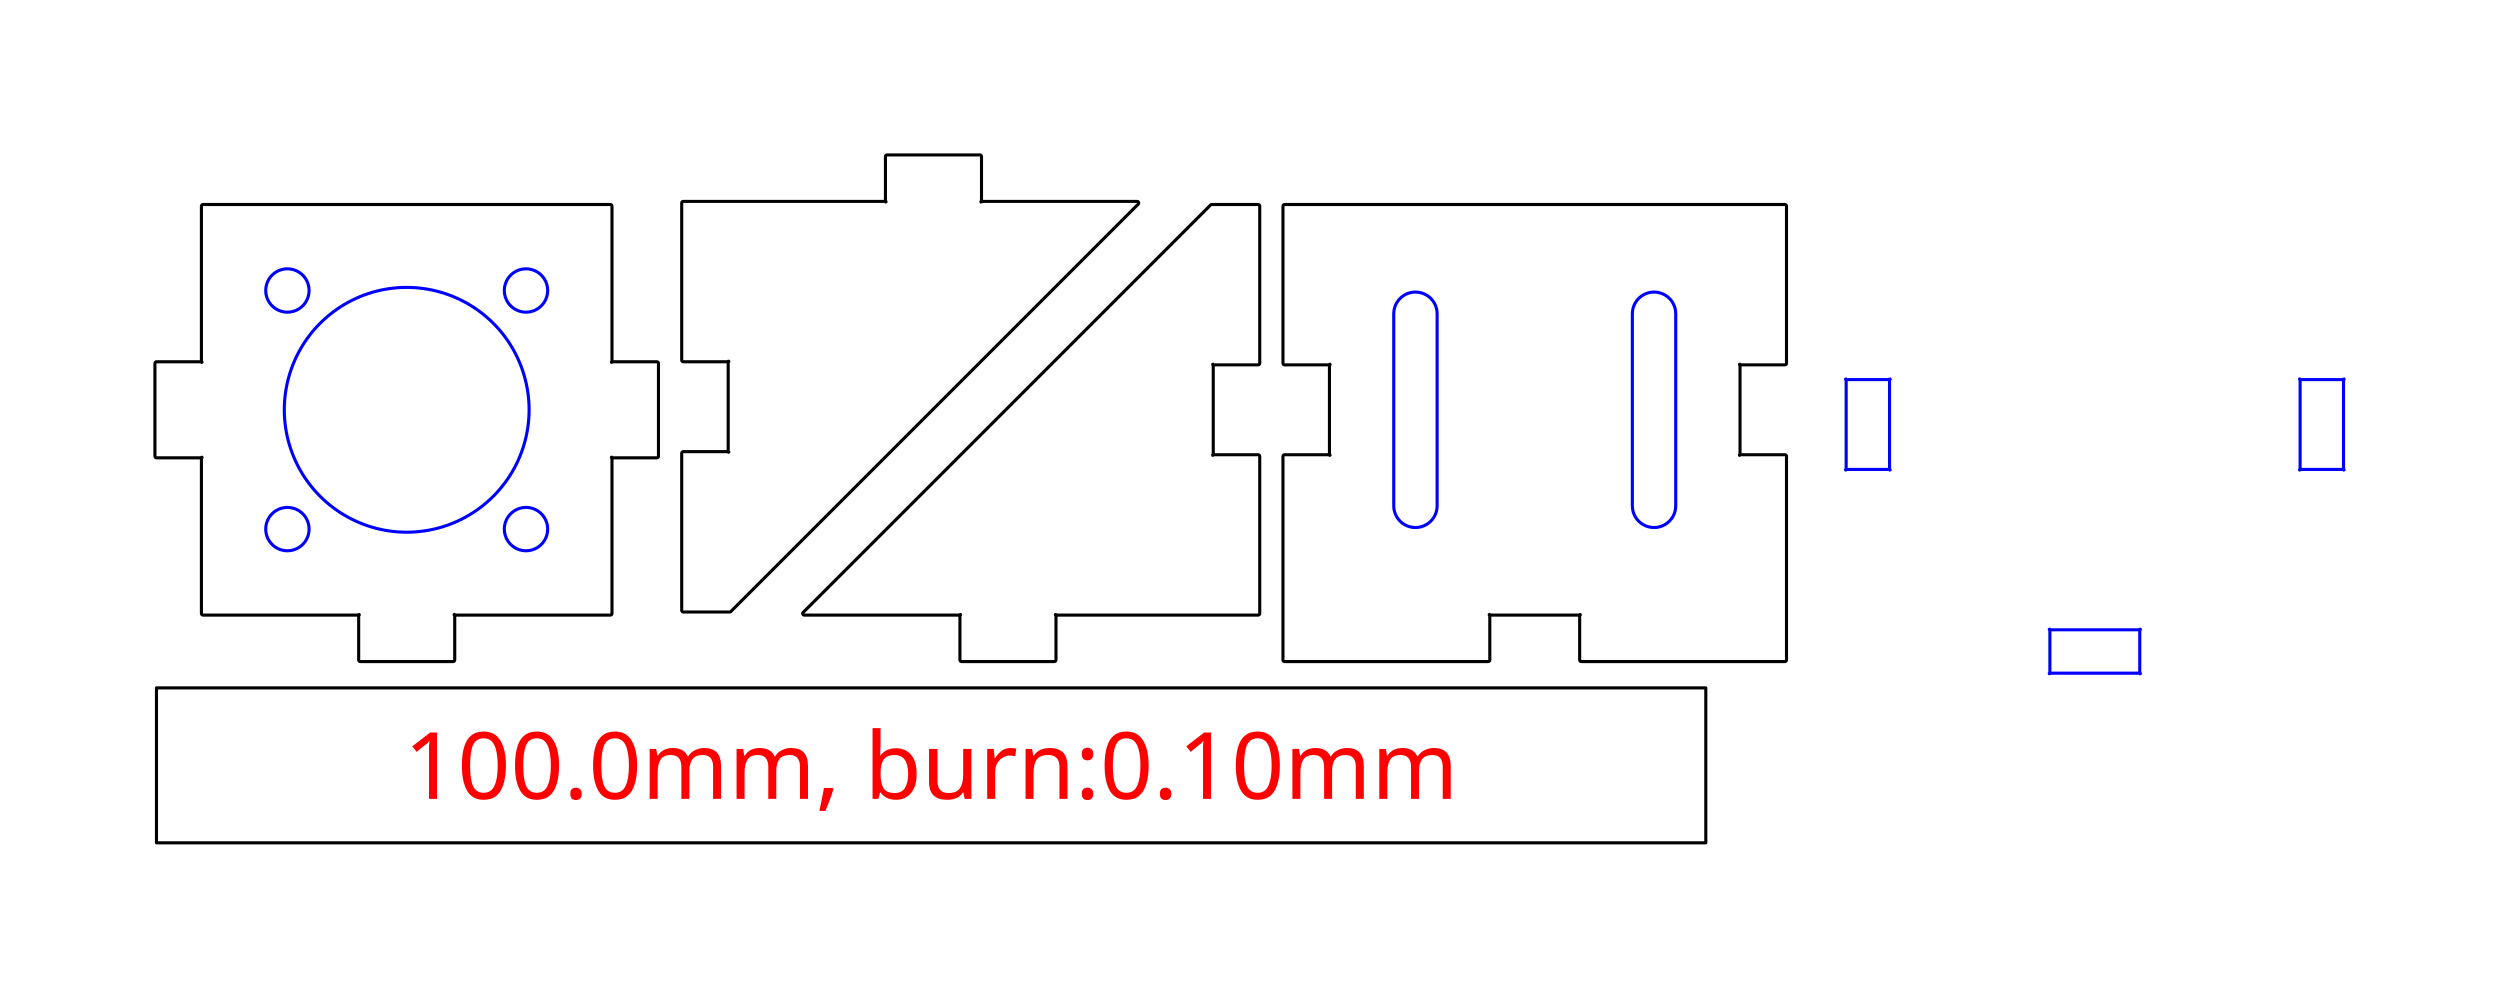
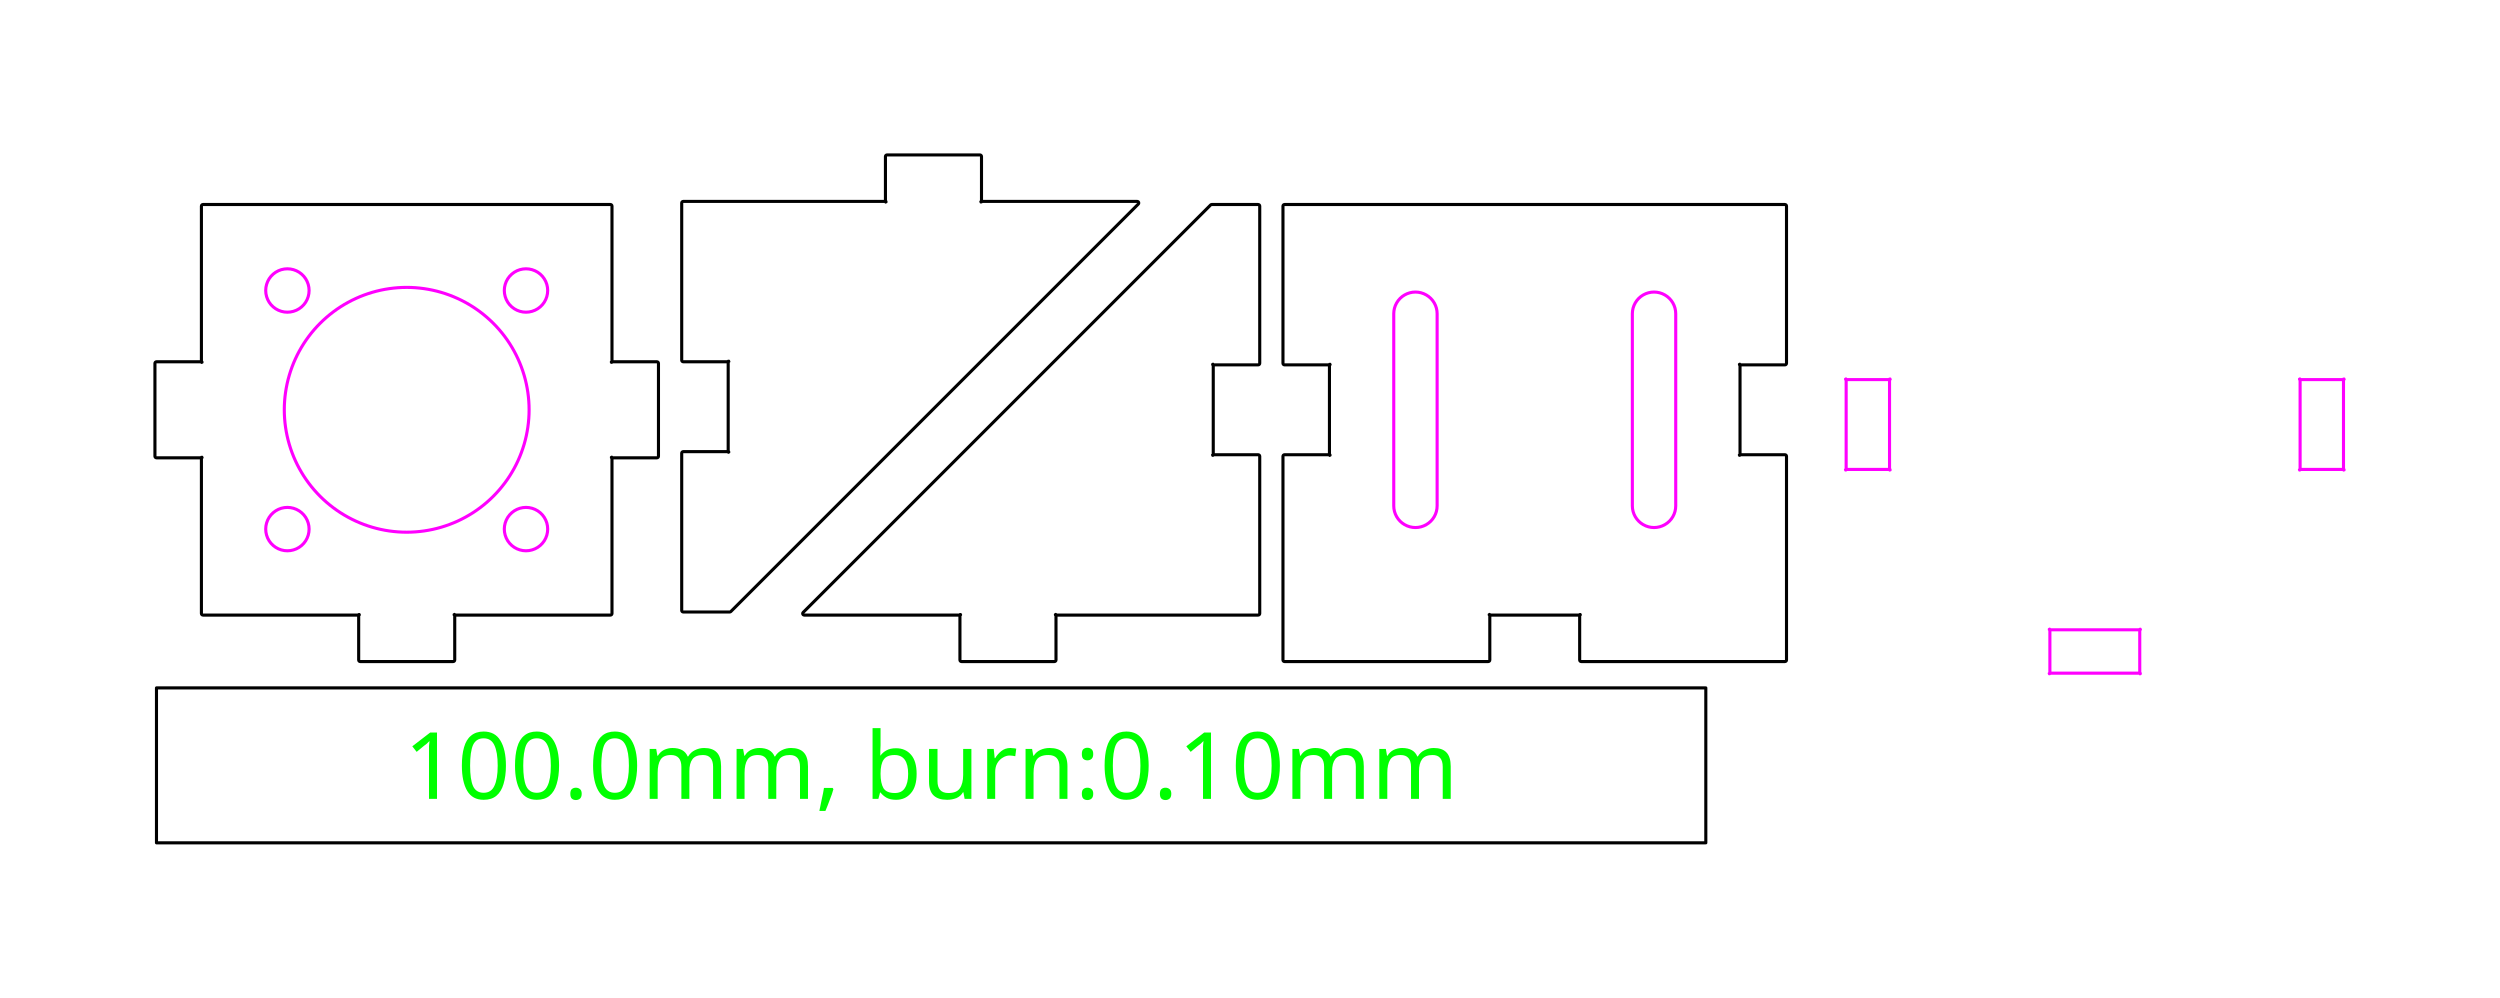
<svg xmlns="http://www.w3.org/2000/svg" height="64.40mm" viewBox="0.0 0.0 161.36 64.40" width="161.36mm">
  <g id="p-0" style="fill:none;stroke-linecap:round;stroke-linejoin:round;">
    <path d="M 10.100 54.400 H 110.100 V 44.400 H 10.100 V 54.400 Z" stroke="rgb(0,0,0)" stroke-width="0.20" />
-     <text font-size="6px" style="font-family: sans-serif ; font-weight: normal; font-style: normal; fill: rgb(255,0,0)" text-anchor="middle" transform="matrix( 1.000 0.000 0.000 1.000 60.100 51.560 )">100.0mm, burn:0.10mm</text>
+     <text font-size="6px" style="font-family: sans-serif ; font-weight: normal; font-style: normal; fill: rgb(0,255,0)" text-anchor="middle" transform="matrix( 1.000 0.000 0.000 1.000 60.100 51.560 )">100.0mm, burn:0.10mm</text>
  </g>
  <g id="p-1" style="fill:none;stroke-linecap:round;stroke-linejoin:round;">
-     <path d="M 34.150 26.450 C 34.150 27.964 33.715 29.447 32.896 30.721 C 32.077 31.995 30.909 33.007 29.532 33.636 C 28.154 34.265 26.625 34.485 25.126 34.270 C 23.627 34.054 22.221 33.412 21.077 32.420 C 19.932 31.429 19.097 30.129 18.670 28.676 C 18.243 27.223 18.243 25.677 18.670 24.224 C 19.097 22.771 19.932 21.471 21.077 20.480 C 22.221 19.488 23.627 18.846 25.126 18.630 C 26.625 18.415 28.154 18.635 29.532 19.264 C 30.909 19.893 32.077 20.905 32.896 22.179 C 33.715 23.453 34.150 24.936 34.150 26.450 Z" stroke="rgb(0,0,255)" stroke-width="0.20" />
-     <path d="M 19.950 34.150 C 19.950 34.418 19.873 34.681 19.728 34.907 C 19.583 35.133 19.376 35.312 19.132 35.423 C 18.887 35.535 18.616 35.574 18.351 35.536 C 18.085 35.498 17.836 35.384 17.633 35.208 C 17.430 35.032 17.282 34.802 17.207 34.544 C 17.131 34.287 17.131 34.013 17.207 33.756 C 17.282 33.498 17.430 33.268 17.633 33.092 C 17.836 32.916 18.085 32.802 18.351 32.764 C 18.616 32.726 18.887 32.765 19.132 32.877 C 19.376 32.988 19.583 33.167 19.728 33.393 C 19.873 33.619 19.950 33.882 19.950 34.150 Z" stroke="rgb(0,0,255)" stroke-width="0.20" />
-     <path d="M 19.950 18.750 C 19.950 19.018 19.873 19.281 19.728 19.507 C 19.583 19.733 19.376 19.912 19.132 20.023 C 18.887 20.135 18.616 20.174 18.351 20.136 C 18.085 20.098 17.836 19.984 17.633 19.808 C 17.430 19.632 17.282 19.402 17.207 19.144 C 17.131 18.887 17.131 18.613 17.207 18.356 C 17.282 18.098 17.430 17.868 17.633 17.692 C 17.836 17.516 18.085 17.402 18.351 17.364 C 18.616 17.326 18.887 17.365 19.132 17.477 C 19.376 17.588 19.583 17.767 19.728 17.993 C 19.873 18.219 19.950 18.482 19.950 18.750 Z" stroke="rgb(0,0,255)" stroke-width="0.20" />
-     <path d="M 35.350 34.150 C 35.350 34.418 35.273 34.681 35.128 34.907 C 34.983 35.133 34.776 35.312 34.532 35.423 C 34.287 35.535 34.016 35.574 33.751 35.536 C 33.485 35.498 33.236 35.384 33.033 35.208 C 32.830 35.032 32.682 34.802 32.607 34.544 C 32.531 34.287 32.531 34.013 32.607 33.756 C 32.682 33.498 32.830 33.268 33.033 33.092 C 33.236 32.916 33.485 32.802 33.751 32.764 C 34.016 32.726 34.287 32.765 34.532 32.877 C 34.776 32.988 34.983 33.167 35.128 33.393 C 35.273 33.619 35.350 33.882 35.350 34.150 Z" stroke="rgb(0,0,255)" stroke-width="0.20" />
-     <path d="M 35.350 18.750 C 35.350 19.018 35.273 19.281 35.128 19.507 C 34.983 19.733 34.776 19.912 34.532 20.023 C 34.287 20.135 34.016 20.174 33.751 20.136 C 33.485 20.098 33.236 19.984 33.033 19.808 C 32.830 19.632 32.682 19.402 32.607 19.144 C 32.531 18.887 32.531 18.613 32.607 18.356 C 32.682 18.098 32.830 17.868 33.033 17.692 C 33.236 17.516 33.485 17.402 33.751 17.364 C 34.016 17.326 34.287 17.365 34.532 17.477 C 34.776 17.588 34.983 17.767 35.128 17.993 C 35.273 18.219 35.350 18.482 35.350 18.750 Z" stroke="rgb(0,0,255)" stroke-width="0.20" />
+     <path d="M 34.150 26.450 C 34.150 27.964 33.715 29.447 32.896 30.721 C 32.077 31.995 30.909 33.007 29.532 33.636 C 28.154 34.265 26.625 34.485 25.126 34.270 C 23.627 34.054 22.221 33.412 21.077 32.420 C 19.932 31.429 19.097 30.129 18.670 28.676 C 18.243 27.223 18.243 25.677 18.670 24.224 C 19.097 22.771 19.932 21.471 21.077 20.480 C 22.221 19.488 23.627 18.846 25.126 18.630 C 26.625 18.415 28.154 18.635 29.532 19.264 C 30.909 19.893 32.077 20.905 32.896 22.179 C 33.715 23.453 34.150 24.936 34.150 26.450 Z" stroke="rgb(255,0,255)" stroke-width="0.20" />
+     <path d="M 19.950 34.150 C 19.950 34.418 19.873 34.681 19.728 34.907 C 19.583 35.133 19.376 35.312 19.132 35.423 C 18.887 35.535 18.616 35.574 18.351 35.536 C 18.085 35.498 17.836 35.384 17.633 35.208 C 17.430 35.032 17.282 34.802 17.207 34.544 C 17.131 34.287 17.131 34.013 17.207 33.756 C 17.282 33.498 17.430 33.268 17.633 33.092 C 17.836 32.916 18.085 32.802 18.351 32.764 C 18.616 32.726 18.887 32.765 19.132 32.877 C 19.376 32.988 19.583 33.167 19.728 33.393 C 19.873 33.619 19.950 33.882 19.950 34.150 Z" stroke="rgb(255,0,255)" stroke-width="0.20" />
+     <path d="M 19.950 18.750 C 19.950 19.018 19.873 19.281 19.728 19.507 C 19.583 19.733 19.376 19.912 19.132 20.023 C 18.887 20.135 18.616 20.174 18.351 20.136 C 18.085 20.098 17.836 19.984 17.633 19.808 C 17.430 19.632 17.282 19.402 17.207 19.144 C 17.131 18.887 17.131 18.613 17.207 18.356 C 17.282 18.098 17.430 17.868 17.633 17.692 C 17.836 17.516 18.085 17.402 18.351 17.364 C 18.616 17.326 18.887 17.365 19.132 17.477 C 19.376 17.588 19.583 17.767 19.728 17.993 C 19.873 18.219 19.950 18.482 19.950 18.750 Z" stroke="rgb(255,0,255)" stroke-width="0.20" />
+     <path d="M 35.350 34.150 C 35.350 34.418 35.273 34.681 35.128 34.907 C 34.983 35.133 34.776 35.312 34.532 35.423 C 34.287 35.535 34.016 35.574 33.751 35.536 C 33.485 35.498 33.236 35.384 33.033 35.208 C 32.830 35.032 32.682 34.802 32.607 34.544 C 32.531 34.287 32.531 34.013 32.607 33.756 C 32.682 33.498 32.830 33.268 33.033 33.092 C 33.236 32.916 33.485 32.802 33.751 32.764 C 34.016 32.726 34.287 32.765 34.532 32.877 C 34.776 32.988 34.983 33.167 35.128 33.393 C 35.273 33.619 35.350 33.882 35.350 34.150 Z" stroke="rgb(255,0,255)" stroke-width="0.20" />
+     <path d="M 35.350 18.750 C 35.350 19.018 35.273 19.281 35.128 19.507 C 34.983 19.733 34.776 19.912 34.532 20.023 C 34.287 20.135 34.016 20.174 33.751 20.136 C 33.485 20.098 33.236 19.984 33.033 19.808 C 32.830 19.632 32.682 19.402 32.607 19.144 C 32.531 18.887 32.531 18.613 32.607 18.356 C 32.682 18.098 32.830 17.868 33.033 17.692 C 33.236 17.516 33.485 17.402 33.751 17.364 C 34.016 17.326 34.287 17.365 34.532 17.477 C 34.776 17.588 34.983 17.767 35.128 17.993 C 35.273 18.219 35.350 18.482 35.350 18.750 Z" stroke="rgb(255,0,255)" stroke-width="0.20" />
    <path d="M 13.100 39.700 H 23.150 C 23.250 39.700 23.150 39.600 23.150 39.700 V 42.600 C 23.150 42.655 23.195 42.700 23.250 42.700 H 29.250 C 29.305 42.700 29.350 42.655 29.350 42.600 V 39.700 C 29.350 39.600 29.250 39.700 29.350 39.700 H 39.400 C 39.455 39.700 39.500 39.655 39.500 39.600 V 29.550 C 39.500 29.450 39.400 29.550 39.500 29.550 H 42.400 C 42.455 29.550 42.500 29.505 42.500 29.450 V 23.450 C 42.500 23.395 42.455 23.350 42.400 23.350 H 39.500 C 39.400 23.350 39.500 23.450 39.500 23.350 V 13.300 C 39.500 13.245 39.455 13.200 39.400 13.200 H 13.100 C 13.045 13.200 13.000 13.245 13.000 13.300 V 23.350 C 13.000 23.450 13.100 23.350 13.000 23.350 H 10.100 C 10.045 23.350 10.000 23.395 10.000 23.450 V 29.450 C 10.000 29.505 10.045 29.550 10.100 29.550 H 13.000 C 13.100 29.550 13.000 29.450 13.000 29.550 V 39.600 C 13.000 39.655 13.045 39.700 13.100 39.700 Z" stroke="rgb(0,0,0)" stroke-width="0.20" />
  </g>
  <g id="p-2" style="fill:none;stroke-linecap:round;stroke-linejoin:round;">
    <path d="M 51.908 39.700 H 61.958 C 62.058 39.700 61.958 39.600 61.958 39.700 V 42.600 C 61.958 42.655 62.003 42.700 62.058 42.700 H 68.058 C 68.114 42.700 68.158 42.655 68.158 42.600 V 39.700 C 68.158 39.600 68.058 39.700 68.158 39.700 H 78.208 H 81.208 C 81.264 39.700 81.308 39.655 81.308 39.600 V 29.450 C 81.308 29.395 81.264 29.350 81.208 29.350 H 78.308 C 78.208 29.350 78.308 29.450 78.308 29.350 V 23.550 C 78.308 23.450 78.208 23.550 78.308 23.550 H 81.208 C 81.264 23.550 81.308 23.505 81.308 23.450 V 13.300 C 81.308 13.245 81.264 13.200 81.208 13.200 H 78.208 C 78.182 13.200 78.156 13.211 78.138 13.229 L 51.838 39.529 C 51.819 39.548 51.808 39.573 51.808 39.600 C 51.808 39.655 51.853 39.700 51.908 39.700 Z" stroke="rgb(0,0,0)" stroke-width="0.20" />
    <path d="M 73.400 13.000 H 63.350 C 63.250 13.000 63.350 13.100 63.350 13.000 V 10.100 C 63.350 10.045 63.305 10.000 63.250 10.000 H 57.250 C 57.195 10.000 57.150 10.045 57.150 10.100 V 13.000 C 57.150 13.100 57.250 13.000 57.150 13.000 H 47.100 H 44.100 C 44.045 13.000 44.000 13.045 44.000 13.100 V 23.250 C 44.000 23.305 44.045 23.350 44.100 23.350 H 47.000 C 47.100 23.350 47.000 23.250 47.000 23.350 V 29.150 C 47.000 29.250 47.100 29.150 47.000 29.150 H 44.100 C 44.045 29.150 44.000 29.195 44.000 29.250 V 39.400 C 44.000 39.455 44.045 39.500 44.100 39.500 H 47.100 C 47.127 39.500 47.152 39.489 47.171 39.471 L 73.471 13.171 C 73.489 13.152 73.500 13.127 73.500 13.100 C 73.500 13.045 73.455 13.000 73.400 13.000 Z" stroke="rgb(0,0,0)" stroke-width="0.20" />
  </g>
  <g id="p-3" style="fill:none;stroke-linecap:round;stroke-linejoin:round;">
-     <path d="M 91.358 34.050 C 91.113 34.050 90.871 33.985 90.658 33.862 C 90.445 33.740 90.269 33.563 90.146 33.350 C 90.023 33.137 89.958 32.896 89.958 32.650 V 20.250 C 89.958 20.004 90.023 19.763 90.146 19.550 C 90.269 19.337 90.445 19.160 90.658 19.038 C 90.871 18.915 91.113 18.850 91.358 18.850 C 91.604 18.850 91.845 18.915 92.058 19.038 C 92.271 19.160 92.448 19.337 92.571 19.550 C 92.694 19.763 92.758 20.004 92.758 20.250 V 32.650 C 92.758 32.896 92.694 33.137 92.571 33.350 C 92.448 33.563 92.271 33.740 92.058 33.862 C 91.845 33.985 91.604 34.050 91.358 34.050 Z" stroke="rgb(0,0,255)" stroke-width="0.20" />
+     <path d="M 91.358 34.050 C 91.113 34.050 90.871 33.985 90.658 33.862 C 90.445 33.740 90.269 33.563 90.146 33.350 C 90.023 33.137 89.958 32.896 89.958 32.650 V 20.250 C 89.958 20.004 90.023 19.763 90.146 19.550 C 90.269 19.337 90.445 19.160 90.658 19.038 C 90.871 18.915 91.113 18.850 91.358 18.850 C 91.604 18.850 91.845 18.915 92.058 19.038 C 92.271 19.160 92.448 19.337 92.571 19.550 C 92.694 19.763 92.758 20.004 92.758 20.250 V 32.650 C 92.758 32.896 92.694 33.137 92.571 33.350 C 92.448 33.563 92.271 33.740 92.058 33.862 C 91.845 33.985 91.604 34.050 91.358 34.050 Z" stroke="rgb(255,0,255)" stroke-width="0.20" />
    <path d="M 85.908 42.700 H 96.058 C 96.114 42.700 96.158 42.655 96.158 42.600 V 39.700 C 96.158 39.600 96.058 39.700 96.158 39.700 H 101.958 C 102.058 39.700 101.958 39.600 101.958 39.700 V 42.600 C 101.958 42.655 102.003 42.700 102.058 42.700 H 112.208 H 115.208 C 115.264 42.700 115.308 42.655 115.308 42.600 V 39.600 V 29.450 C 115.308 29.395 115.264 29.350 115.208 29.350 H 112.308 C 112.208 29.350 112.308 29.450 112.308 29.350 V 23.550 C 112.308 23.450 112.208 23.550 112.308 23.550 H 115.208 C 115.264 23.550 115.308 23.505 115.308 23.450 V 13.300 C 115.308 13.245 115.264 13.200 115.208 13.200 H 112.208 H 85.908 H 82.908 C 82.853 13.200 82.808 13.245 82.808 13.300 V 23.450 C 82.808 23.505 82.853 23.550 82.908 23.550 H 85.808 C 85.908 23.550 85.808 23.450 85.808 23.550 V 29.350 C 85.808 29.450 85.908 29.350 85.808 29.350 H 82.908 C 82.853 29.350 82.808 29.395 82.808 29.450 V 39.600 V 42.600 C 82.808 42.655 82.853 42.700 82.908 42.700 H 85.908 Z" stroke="rgb(0,0,0)" stroke-width="0.20" />
-     <path d="M 106.758 18.850 C 107.004 18.850 107.245 18.915 107.458 19.038 C 107.671 19.160 107.848 19.337 107.971 19.550 C 108.094 19.763 108.158 20.004 108.158 20.250 V 32.650 C 108.158 32.896 108.094 33.137 107.971 33.350 C 107.848 33.563 107.671 33.740 107.458 33.862 C 107.245 33.985 107.004 34.050 106.758 34.050 C 106.513 34.050 106.271 33.985 106.058 33.862 C 105.845 33.740 105.669 33.563 105.546 33.350 C 105.423 33.137 105.358 32.896 105.358 32.650 V 20.250 C 105.358 20.004 105.423 19.763 105.546 19.550 C 105.669 19.337 105.845 19.160 106.058 19.038 C 106.271 18.915 106.513 18.850 106.758 18.850 Z" stroke="rgb(0,0,255)" stroke-width="0.20" />
+     <path d="M 106.758 18.850 C 107.004 18.850 107.245 18.915 107.458 19.038 C 107.671 19.160 107.848 19.337 107.971 19.550 C 108.094 19.763 108.158 20.004 108.158 20.250 V 32.650 C 108.158 32.896 108.094 33.137 107.971 33.350 C 107.848 33.563 107.671 33.740 107.458 33.862 C 107.245 33.985 107.004 34.050 106.758 34.050 C 106.513 34.050 106.271 33.985 106.058 33.862 C 105.845 33.740 105.669 33.563 105.546 33.350 C 105.423 33.137 105.358 32.896 105.358 32.650 V 20.250 C 105.358 20.004 105.423 19.763 105.546 19.550 C 105.669 19.337 105.845 19.160 106.058 19.038 C 106.271 18.915 106.513 18.850 106.758 18.850 Z" stroke="rgb(255,0,255)" stroke-width="0.20" />
  </g>
  <g id="p-4" style="fill:none;stroke-linecap:round;stroke-linejoin:round;">
-     <path d="M 121.958 27.400 V 30.300 C 121.958 30.400 122.058 30.300 121.958 30.300 H 119.158 C 119.058 30.300 119.158 30.400 119.158 30.300 V 24.500 C 119.158 24.400 119.058 24.500 119.158 24.500 H 121.958 C 122.058 24.500 121.958 24.400 121.958 24.500 V 27.400 Z" stroke="rgb(0,0,255)" stroke-width="0.20" />
-     <path d="M 151.258 27.400 V 30.300 C 151.258 30.400 151.358 30.300 151.258 30.300 H 148.458 C 148.358 30.300 148.458 30.400 148.458 30.300 V 24.500 C 148.458 24.400 148.358 24.500 148.458 24.500 H 151.258 C 151.358 24.500 151.258 24.400 151.258 24.500 V 27.400 Z" stroke="rgb(0,0,255)" stroke-width="0.20" />
-     <path d="M 135.208 43.450 H 132.308 C 132.208 43.450 132.308 43.550 132.308 43.450 V 40.650 C 132.308 40.550 132.208 40.650 132.308 40.650 H 138.108 C 138.208 40.650 138.108 40.550 138.108 40.650 V 43.450 C 138.108 43.550 138.208 43.450 138.108 43.450 H 135.208 Z" stroke="rgb(0,0,255)" stroke-width="0.20" />
+     <path d="M 121.958 27.400 V 30.300 C 121.958 30.400 122.058 30.300 121.958 30.300 H 119.158 C 119.058 30.300 119.158 30.400 119.158 30.300 V 24.500 C 119.158 24.400 119.058 24.500 119.158 24.500 H 121.958 C 122.058 24.500 121.958 24.400 121.958 24.500 V 27.400 Z" stroke="rgb(255,0,255)" stroke-width="0.20" />
+     <path d="M 151.258 27.400 V 30.300 C 151.258 30.400 151.358 30.300 151.258 30.300 H 148.458 C 148.358 30.300 148.458 30.400 148.458 30.300 V 24.500 C 148.458 24.400 148.358 24.500 148.458 24.500 H 151.258 C 151.358 24.500 151.258 24.400 151.258 24.500 V 27.400 Z" stroke="rgb(255,0,255)" stroke-width="0.20" />
+     <path d="M 135.208 43.450 H 132.308 C 132.208 43.450 132.308 43.550 132.308 43.450 V 40.650 C 132.308 40.550 132.208 40.650 132.308 40.650 H 138.108 C 138.208 40.650 138.108 40.550 138.108 40.650 V 43.450 C 138.108 43.550 138.208 43.450 138.108 43.450 H 135.208 Z" stroke="rgb(255,0,255)" stroke-width="0.20" />
  </g>
</svg>
